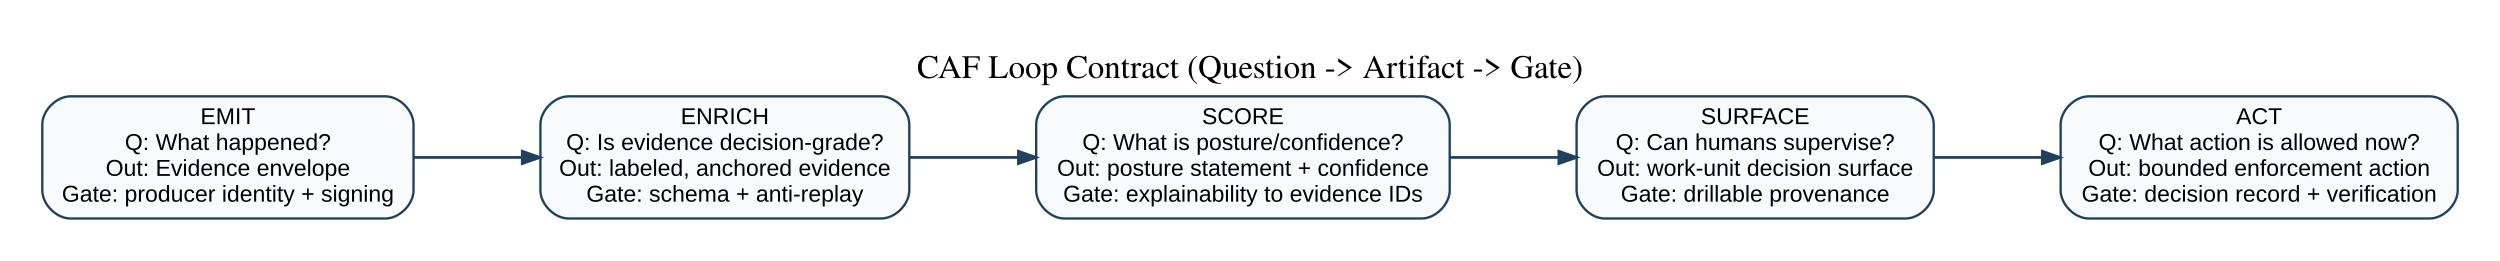
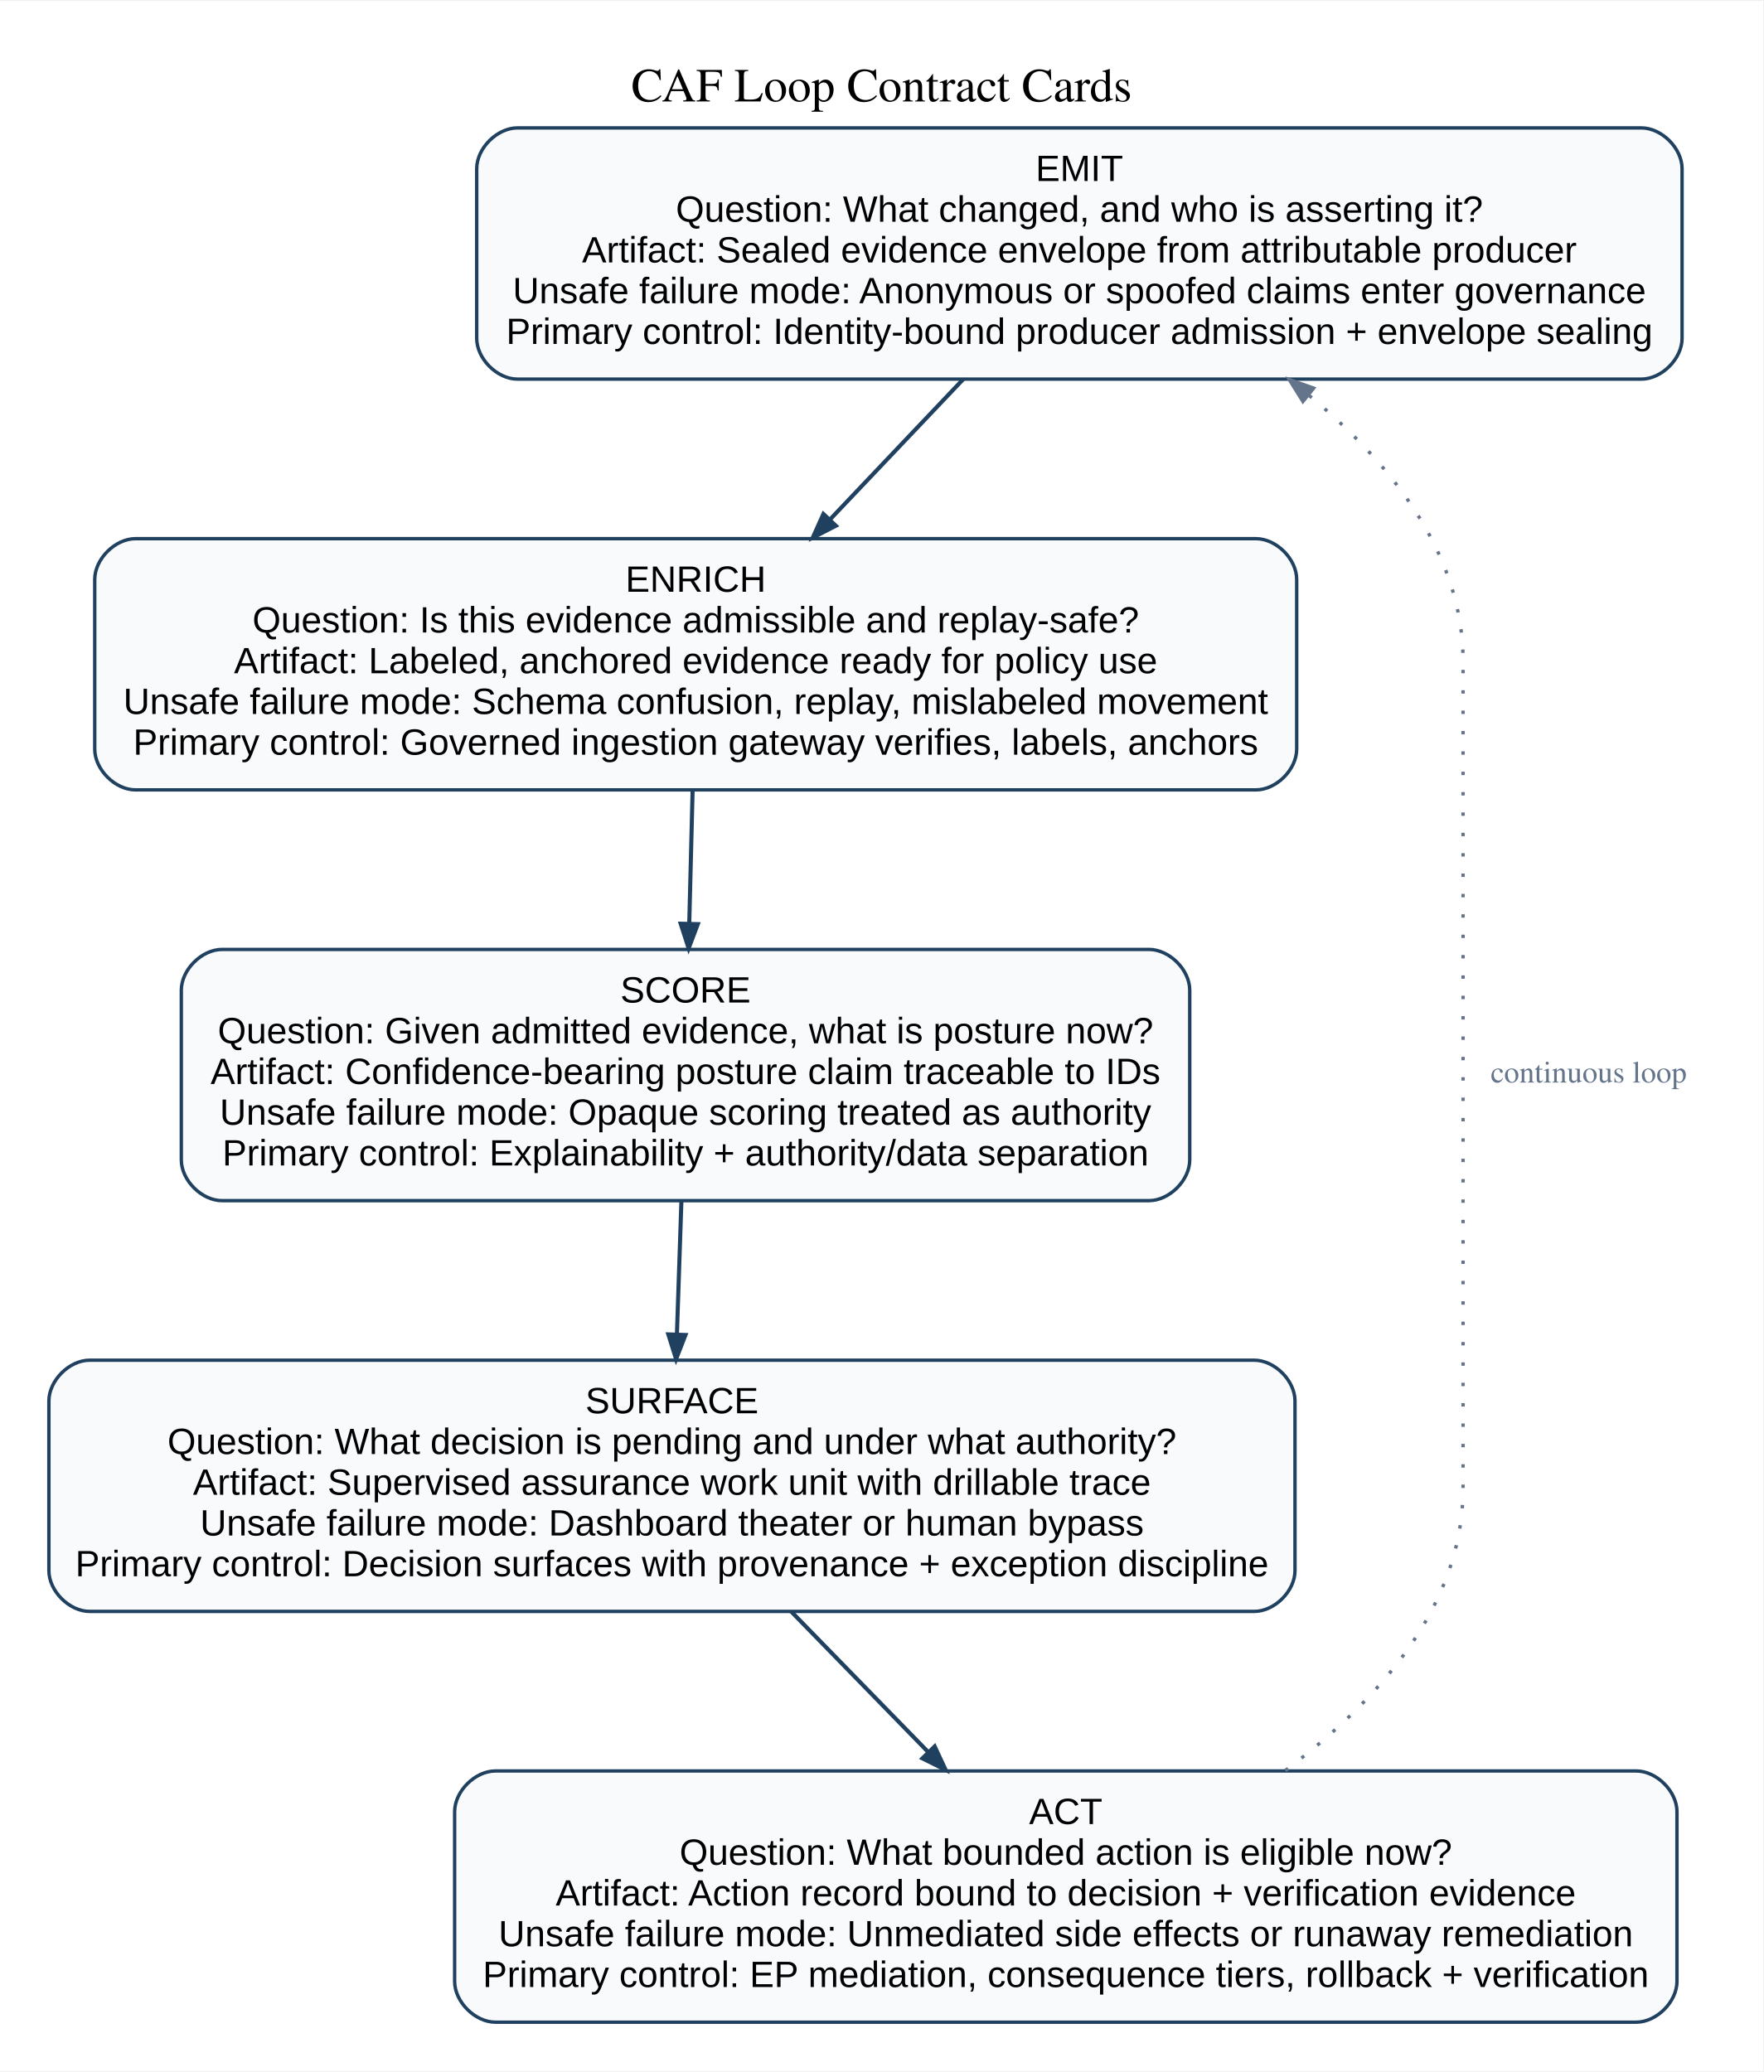
- <svg xmlns="http://www.w3.org/2000/svg" width="1064pt" height="111pt" viewBox="0.00 0.00 1064.00 111.00">
-   <g id="graph0" class="graph" transform="scale(1 1) rotate(0) translate(18 93)">
-     <polygon fill="white" stroke="transparent" points="-18,18 -18,-93 1046,-93 1046,18 -18,18" />
-     <text text-anchor="middle" x="514" y="-59.8" font-family="Times,serif" font-size="14.00">CAF Loop Contract (Question -&gt; Artifact -&gt; Gate)</text>
+ <svg xmlns="http://www.w3.org/2000/svg" width="519pt" height="610pt" viewBox="0.00 0.00 519.30 609.80">
+   <g id="graph0" class="graph" transform="scale(1 1) rotate(0) translate(14.4 595.4)">
+     <polygon fill="white" stroke="transparent" points="-14.4,14.4 -14.4,-595.4 504.9,-595.4 504.9,14.4 -14.4,14.4" />
+     <text text-anchor="middle" x="245.25" y="-565.8" font-family="Times,serif" font-size="14.00">CAF Loop Contract Cards</text>
    <g id="node1" class="node">
-       <path fill="#f8fafc" stroke="#204060" d="M146,-52C146,-52 12,-52 12,-52 6,-52 0,-46 0,-40 0,-40 0,-12 0,-12 0,-6 6,0 12,0 12,0 146,0 146,0 152,0 158,-6 158,-12 158,-12 158,-40 158,-40 158,-46 152,-52 146,-52" />
-       <text text-anchor="middle" x="79" y="-40.16" font-family="Arial" font-size="9.80">EMIT</text>
-       <text text-anchor="middle" x="79" y="-29.16" font-family="Arial" font-size="9.80">Q: What happened?</text>
-       <text text-anchor="middle" x="79" y="-18.16" font-family="Arial" font-size="9.80">Out: Evidence envelope</text>
-       <text text-anchor="middle" x="79" y="-7.16" font-family="Arial" font-size="9.80">Gate: producer identity + signing</text>
+       <path fill="#f8fafc" stroke="#204060" d="M469,-558C469,-558 138,-558 138,-558 132,-558 126,-552 126,-546 126,-546 126,-496 126,-496 126,-490 132,-484 138,-484 138,-484 469,-484 469,-484 475,-484 481,-490 481,-496 481,-496 481,-546 481,-546 481,-552 475,-558 469,-558" />
+       <text text-anchor="middle" x="303.5" y="-542.36" font-family="Arial" font-size="10.80">EMIT</text>
+       <text text-anchor="middle" x="303.5" y="-530.36" font-family="Arial" font-size="10.80">Question: What changed, and who is asserting it?</text>
+       <text text-anchor="middle" x="303.5" y="-518.36" font-family="Arial" font-size="10.80">Artifact: Sealed evidence envelope from attributable producer</text>
+       <text text-anchor="middle" x="303.5" y="-506.36" font-family="Arial" font-size="10.80">Unsafe failure mode: Anonymous or spoofed claims enter governance</text>
+       <text text-anchor="middle" x="303.5" y="-494.36" font-family="Arial" font-size="10.80">Primary control: Identity-bound producer admission + envelope sealing</text>
    </g>
    <g id="node2" class="node">
-       <path fill="#f8fafc" stroke="#204060" d="M357,-52C357,-52 224,-52 224,-52 218,-52 212,-46 212,-40 212,-40 212,-12 212,-12 212,-6 218,0 224,0 224,0 357,0 357,0 363,0 369,-6 369,-12 369,-12 369,-40 369,-40 369,-46 363,-52 357,-52" />
-       <text text-anchor="middle" x="290.5" y="-40.16" font-family="Arial" font-size="9.80">ENRICH</text>
-       <text text-anchor="middle" x="290.5" y="-29.16" font-family="Arial" font-size="9.80">Q: Is evidence decision-grade?</text>
-       <text text-anchor="middle" x="290.5" y="-18.16" font-family="Arial" font-size="9.80">Out: labeled, anchored evidence</text>
-       <text text-anchor="middle" x="290.5" y="-7.16" font-family="Arial" font-size="9.80">Gate: schema + anti-replay</text>
+       <path fill="#f8fafc" stroke="#204060" d="M355.5,-437C355.5,-437 25.5,-437 25.5,-437 19.5,-437 13.5,-431 13.5,-425 13.5,-425 13.5,-375 13.5,-375 13.5,-369 19.5,-363 25.5,-363 25.5,-363 355.5,-363 355.5,-363 361.5,-363 367.5,-369 367.5,-375 367.5,-375 367.5,-425 367.5,-425 367.5,-431 361.5,-437 355.5,-437" />
+       <text text-anchor="middle" x="190.5" y="-421.36" font-family="Arial" font-size="10.80">ENRICH</text>
+       <text text-anchor="middle" x="190.5" y="-409.36" font-family="Arial" font-size="10.80">Question: Is this evidence admissible and replay-safe?</text>
+       <text text-anchor="middle" x="190.5" y="-397.36" font-family="Arial" font-size="10.80">Artifact: Labeled, anchored evidence ready for policy use</text>
+       <text text-anchor="middle" x="190.5" y="-385.36" font-family="Arial" font-size="10.80">Unsafe failure mode: Schema confusion, replay, mislabeled movement</text>
+       <text text-anchor="middle" x="190.5" y="-373.36" font-family="Arial" font-size="10.80">Primary control: Governed ingestion gateway verifies, labels, anchors</text>
    </g>
    <g id="edge1" class="edge">
-       <path fill="none" stroke="#204060" stroke-width="1.15" d="M158.01,-26C172.97,-26 188.71,-26 203.89,-26" />
-       <polygon fill="#204060" stroke="#204060" stroke-width="1.15" points="204.27,-28.63 211.77,-26 204.27,-23.38 204.27,-28.63" />
+       <path fill="none" stroke="#204060" stroke-width="1.2" d="M269.29,-483.97C256.9,-470.93 242.81,-456.09 230.01,-442.61" />
+       <polygon fill="#204060" stroke="#204060" stroke-width="1.2" points="231.77,-440.8 224.98,-437.32 228.11,-444.27 231.77,-440.8" />
    </g>
    <g id="node3" class="node">
-       <path fill="#f8fafc" stroke="#204060" d="M587,-52C587,-52 435,-52 435,-52 429,-52 423,-46 423,-40 423,-40 423,-12 423,-12 423,-6 429,0 435,0 435,0 587,0 587,0 593,0 599,-6 599,-12 599,-12 599,-40 599,-40 599,-46 593,-52 587,-52" />
-       <text text-anchor="middle" x="511" y="-40.16" font-family="Arial" font-size="9.80">SCORE</text>
-       <text text-anchor="middle" x="511" y="-29.16" font-family="Arial" font-size="9.80">Q: What is posture/confidence?</text>
-       <text text-anchor="middle" x="511" y="-18.16" font-family="Arial" font-size="9.80">Out: posture statement + confidence</text>
-       <text text-anchor="middle" x="511" y="-7.16" font-family="Arial" font-size="9.80">Gate: explainability to evidence IDs</text>
+       <path fill="#f8fafc" stroke="#204060" d="M324,-316C324,-316 51,-316 51,-316 45,-316 39,-310 39,-304 39,-304 39,-254 39,-254 39,-248 45,-242 51,-242 51,-242 324,-242 324,-242 330,-242 336,-248 336,-254 336,-254 336,-304 336,-304 336,-310 330,-316 324,-316" />
+       <text text-anchor="middle" x="187.5" y="-300.36" font-family="Arial" font-size="10.80">SCORE</text>
+       <text text-anchor="middle" x="187.5" y="-288.36" font-family="Arial" font-size="10.80">Question: Given admitted evidence, what is posture now?</text>
+       <text text-anchor="middle" x="187.5" y="-276.36" font-family="Arial" font-size="10.80">Artifact: Confidence-bearing posture claim traceable to IDs</text>
+       <text text-anchor="middle" x="187.5" y="-264.36" font-family="Arial" font-size="10.80">Unsafe failure mode: Opaque scoring treated as authority</text>
+       <text text-anchor="middle" x="187.5" y="-252.36" font-family="Arial" font-size="10.80">Primary control: Explainability + authority/data separation</text>
    </g>
    <g id="edge2" class="edge">
-       <path fill="none" stroke="#204060" stroke-width="1.15" d="M369.15,-26C384.12,-26 399.95,-26 415.39,-26" />
-       <polygon fill="#204060" stroke="#204060" stroke-width="1.15" points="415.43,-28.63 422.93,-26 415.43,-23.38 415.43,-28.63" />
+       <path fill="none" stroke="#204060" stroke-width="1.2" d="M189.59,-362.97C189.28,-350.62 188.93,-336.66 188.6,-323.77" />
+       <polygon fill="#204060" stroke="#204060" stroke-width="1.2" points="191.12,-323.45 188.42,-316.32 186.08,-323.58 191.12,-323.45" />
    </g>
    <g id="node4" class="node">
-       <path fill="#f8fafc" stroke="#204060" d="M793,-52C793,-52 665,-52 665,-52 659,-52 653,-46 653,-40 653,-40 653,-12 653,-12 653,-6 659,0 665,0 665,0 793,0 793,0 799,0 805,-6 805,-12 805,-12 805,-40 805,-40 805,-46 799,-52 793,-52" />
-       <text text-anchor="middle" x="729" y="-40.16" font-family="Arial" font-size="9.80">SURFACE</text>
-       <text text-anchor="middle" x="729" y="-29.16" font-family="Arial" font-size="9.80">Q: Can humans supervise?</text>
-       <text text-anchor="middle" x="729" y="-18.16" font-family="Arial" font-size="9.80">Out: work-unit decision surface</text>
-       <text text-anchor="middle" x="729" y="-7.16" font-family="Arial" font-size="9.80">Gate: drillable provenance</text>
+       <path fill="#f8fafc" stroke="#204060" d="M355,-195C355,-195 12,-195 12,-195 6,-195 0,-189 0,-183 0,-183 0,-133 0,-133 0,-127 6,-121 12,-121 12,-121 355,-121 355,-121 361,-121 367,-127 367,-133 367,-133 367,-183 367,-183 367,-189 361,-195 355,-195" />
+       <text text-anchor="middle" x="183.5" y="-179.36" font-family="Arial" font-size="10.80">SURFACE</text>
+       <text text-anchor="middle" x="183.5" y="-167.36" font-family="Arial" font-size="10.80">Question: What decision is pending and under what authority?</text>
+       <text text-anchor="middle" x="183.5" y="-155.36" font-family="Arial" font-size="10.80">Artifact: Supervised assurance work unit with drillable trace</text>
+       <text text-anchor="middle" x="183.5" y="-143.36" font-family="Arial" font-size="10.80">Unsafe failure mode: Dashboard theater or human bypass</text>
+       <text text-anchor="middle" x="183.5" y="-131.36" font-family="Arial" font-size="10.80">Primary control: Decision surfaces with provenance + exception discipline</text>
    </g>
    <g id="edge3" class="edge">
-       <path fill="none" stroke="#204060" stroke-width="1.15" d="M599.23,-26C614.39,-26 630.11,-26 645.14,-26" />
-       <polygon fill="#204060" stroke="#204060" stroke-width="1.15" points="645.44,-28.63 652.94,-26 645.44,-23.38 645.44,-28.63" />
+       <path fill="none" stroke="#204060" stroke-width="1.2" d="M186.29,-241.97C185.87,-229.62 185.4,-215.66 184.97,-202.77" />
+       <polygon fill="#204060" stroke="#204060" stroke-width="1.2" points="187.48,-202.43 184.72,-195.32 182.44,-202.6 187.48,-202.43" />
    </g>
    <g id="node5" class="node">
-       <path fill="#f8fafc" stroke="#204060" d="M1016,-52C1016,-52 871,-52 871,-52 865,-52 859,-46 859,-40 859,-40 859,-12 859,-12 859,-6 865,0 871,0 871,0 1016,0 1016,0 1022,0 1028,-6 1028,-12 1028,-12 1028,-40 1028,-40 1028,-46 1022,-52 1016,-52" />
-       <text text-anchor="middle" x="943.5" y="-40.16" font-family="Arial" font-size="9.80">ACT</text>
-       <text text-anchor="middle" x="943.5" y="-29.16" font-family="Arial" font-size="9.80">Q: What action is allowed now?</text>
-       <text text-anchor="middle" x="943.5" y="-18.16" font-family="Arial" font-size="9.80">Out: bounded enforcement action</text>
-       <text text-anchor="middle" x="943.5" y="-7.16" font-family="Arial" font-size="9.80">Gate: decision record + verification</text>
+       <path fill="#f8fafc" stroke="#204060" d="M467.5,-74C467.5,-74 131.5,-74 131.5,-74 125.5,-74 119.5,-68 119.5,-62 119.5,-62 119.5,-12 119.5,-12 119.5,-6 125.5,0 131.5,0 131.5,0 467.5,0 467.5,0 473.5,0 479.5,-6 479.5,-12 479.5,-12 479.5,-62 479.5,-62 479.5,-68 473.5,-74 467.5,-74" />
+       <text text-anchor="middle" x="299.5" y="-58.36" font-family="Arial" font-size="10.80">ACT</text>
+       <text text-anchor="middle" x="299.5" y="-46.36" font-family="Arial" font-size="10.80">Question: What bounded action is eligible now?</text>
+       <text text-anchor="middle" x="299.5" y="-34.36" font-family="Arial" font-size="10.80">Artifact: Action record bound to decision + verification evidence</text>
+       <text text-anchor="middle" x="299.5" y="-22.36" font-family="Arial" font-size="10.80">Unsafe failure mode: Unmediated side effects or runaway remediation</text>
+       <text text-anchor="middle" x="299.5" y="-10.36" font-family="Arial" font-size="10.80">Primary control: EP mediation, consequence tiers, rollback + verification</text>
    </g>
    <g id="edge4" class="edge">
-       <path fill="none" stroke="#204060" stroke-width="1.15" d="M805.22,-26C819.96,-26 835.58,-26 850.79,-26" />
-       <polygon fill="#204060" stroke="#204060" stroke-width="1.15" points="851.2,-28.63 858.7,-26 851.2,-23.38 851.2,-28.63" />
+       <path fill="none" stroke="#204060" stroke-width="1.2" d="M218.62,-120.97C231.33,-107.93 245.8,-93.09 258.94,-79.61" />
+       <polygon fill="#204060" stroke="#204060" stroke-width="1.2" points="260.88,-81.23 264.1,-74.32 257.27,-77.71 260.88,-81.23" />
+     </g>
+     <g id="edge5" class="edge">
+       <path fill="none" stroke="#64748b" stroke-dasharray="1,5" d="M364.16,-74.14C391.22,-94.38 416.5,-122.52 416.5,-157 416.5,-401 416.5,-401 416.5,-401 416.5,-432.65 395.22,-459.24 371.13,-479.2" />
+       <polygon fill="#64748b" stroke="#64748b" points="369.34,-477.41 365.29,-483.88 372.49,-481.34 369.34,-477.41" />
+       <text text-anchor="middle" x="453.5" y="-276.8" font-family="Times,serif" font-size="9.00" fill="#64748b">continuous loop</text>
    </g>
  </g>
</svg>
